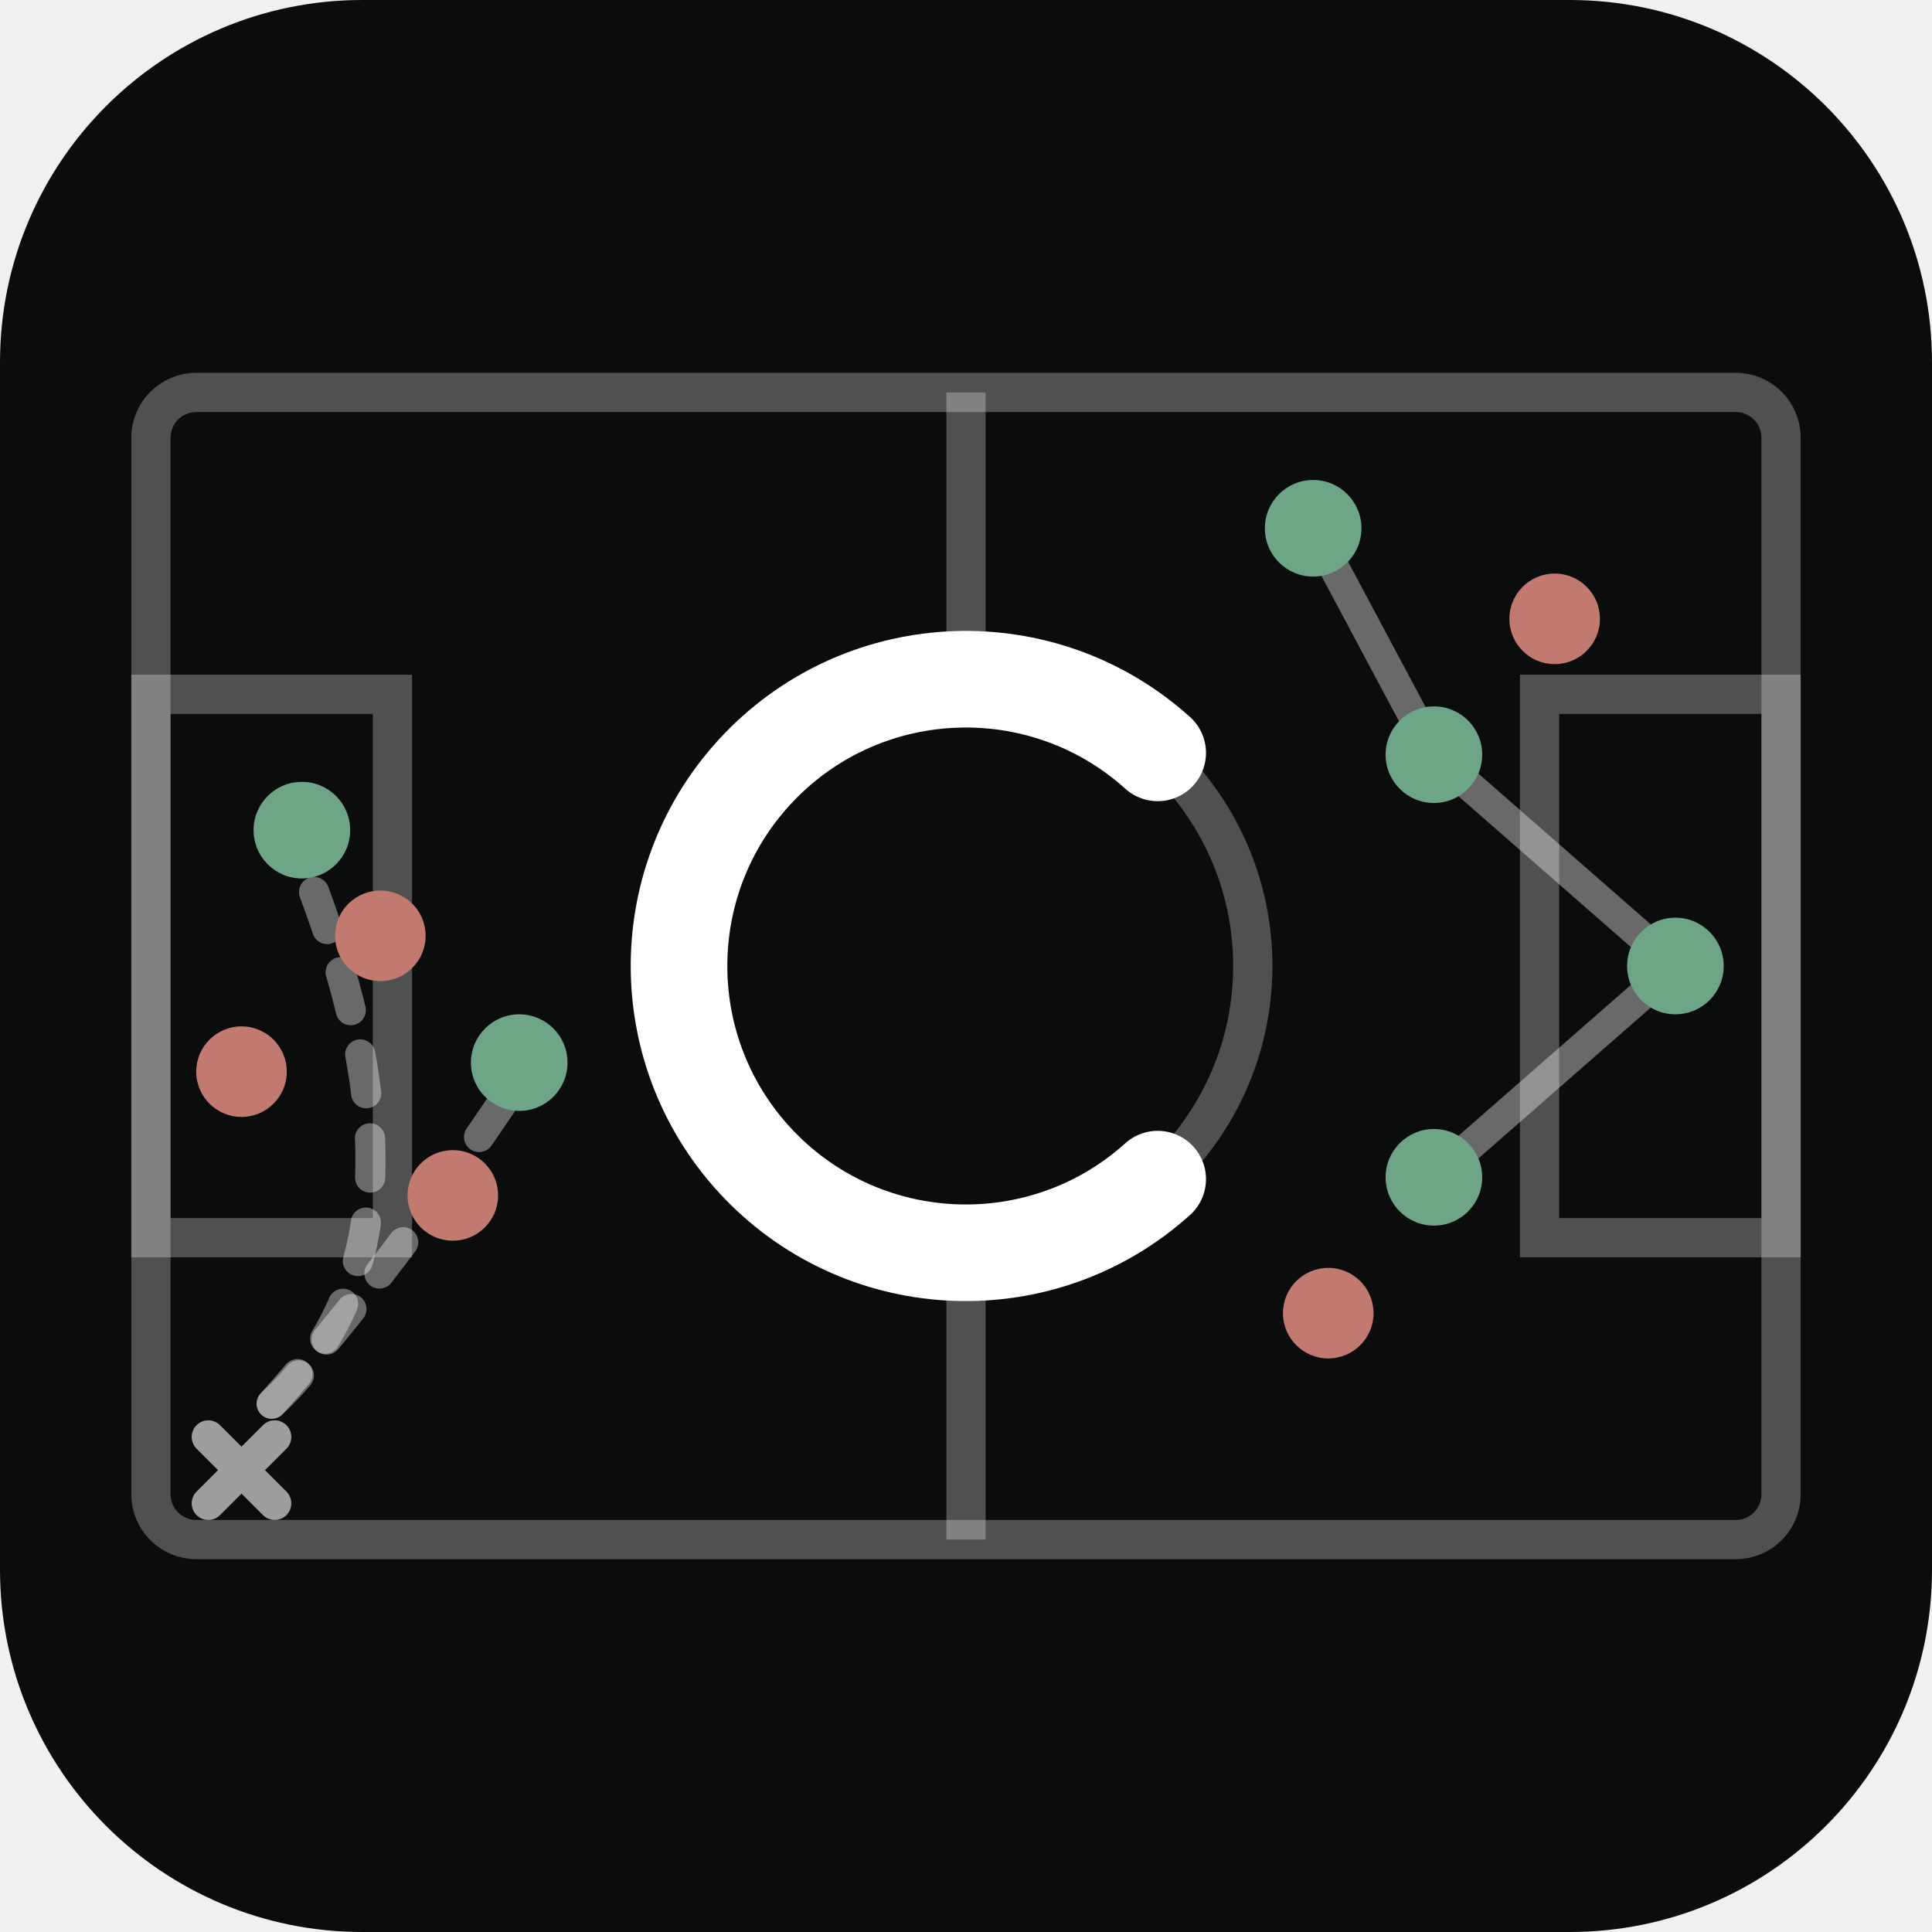
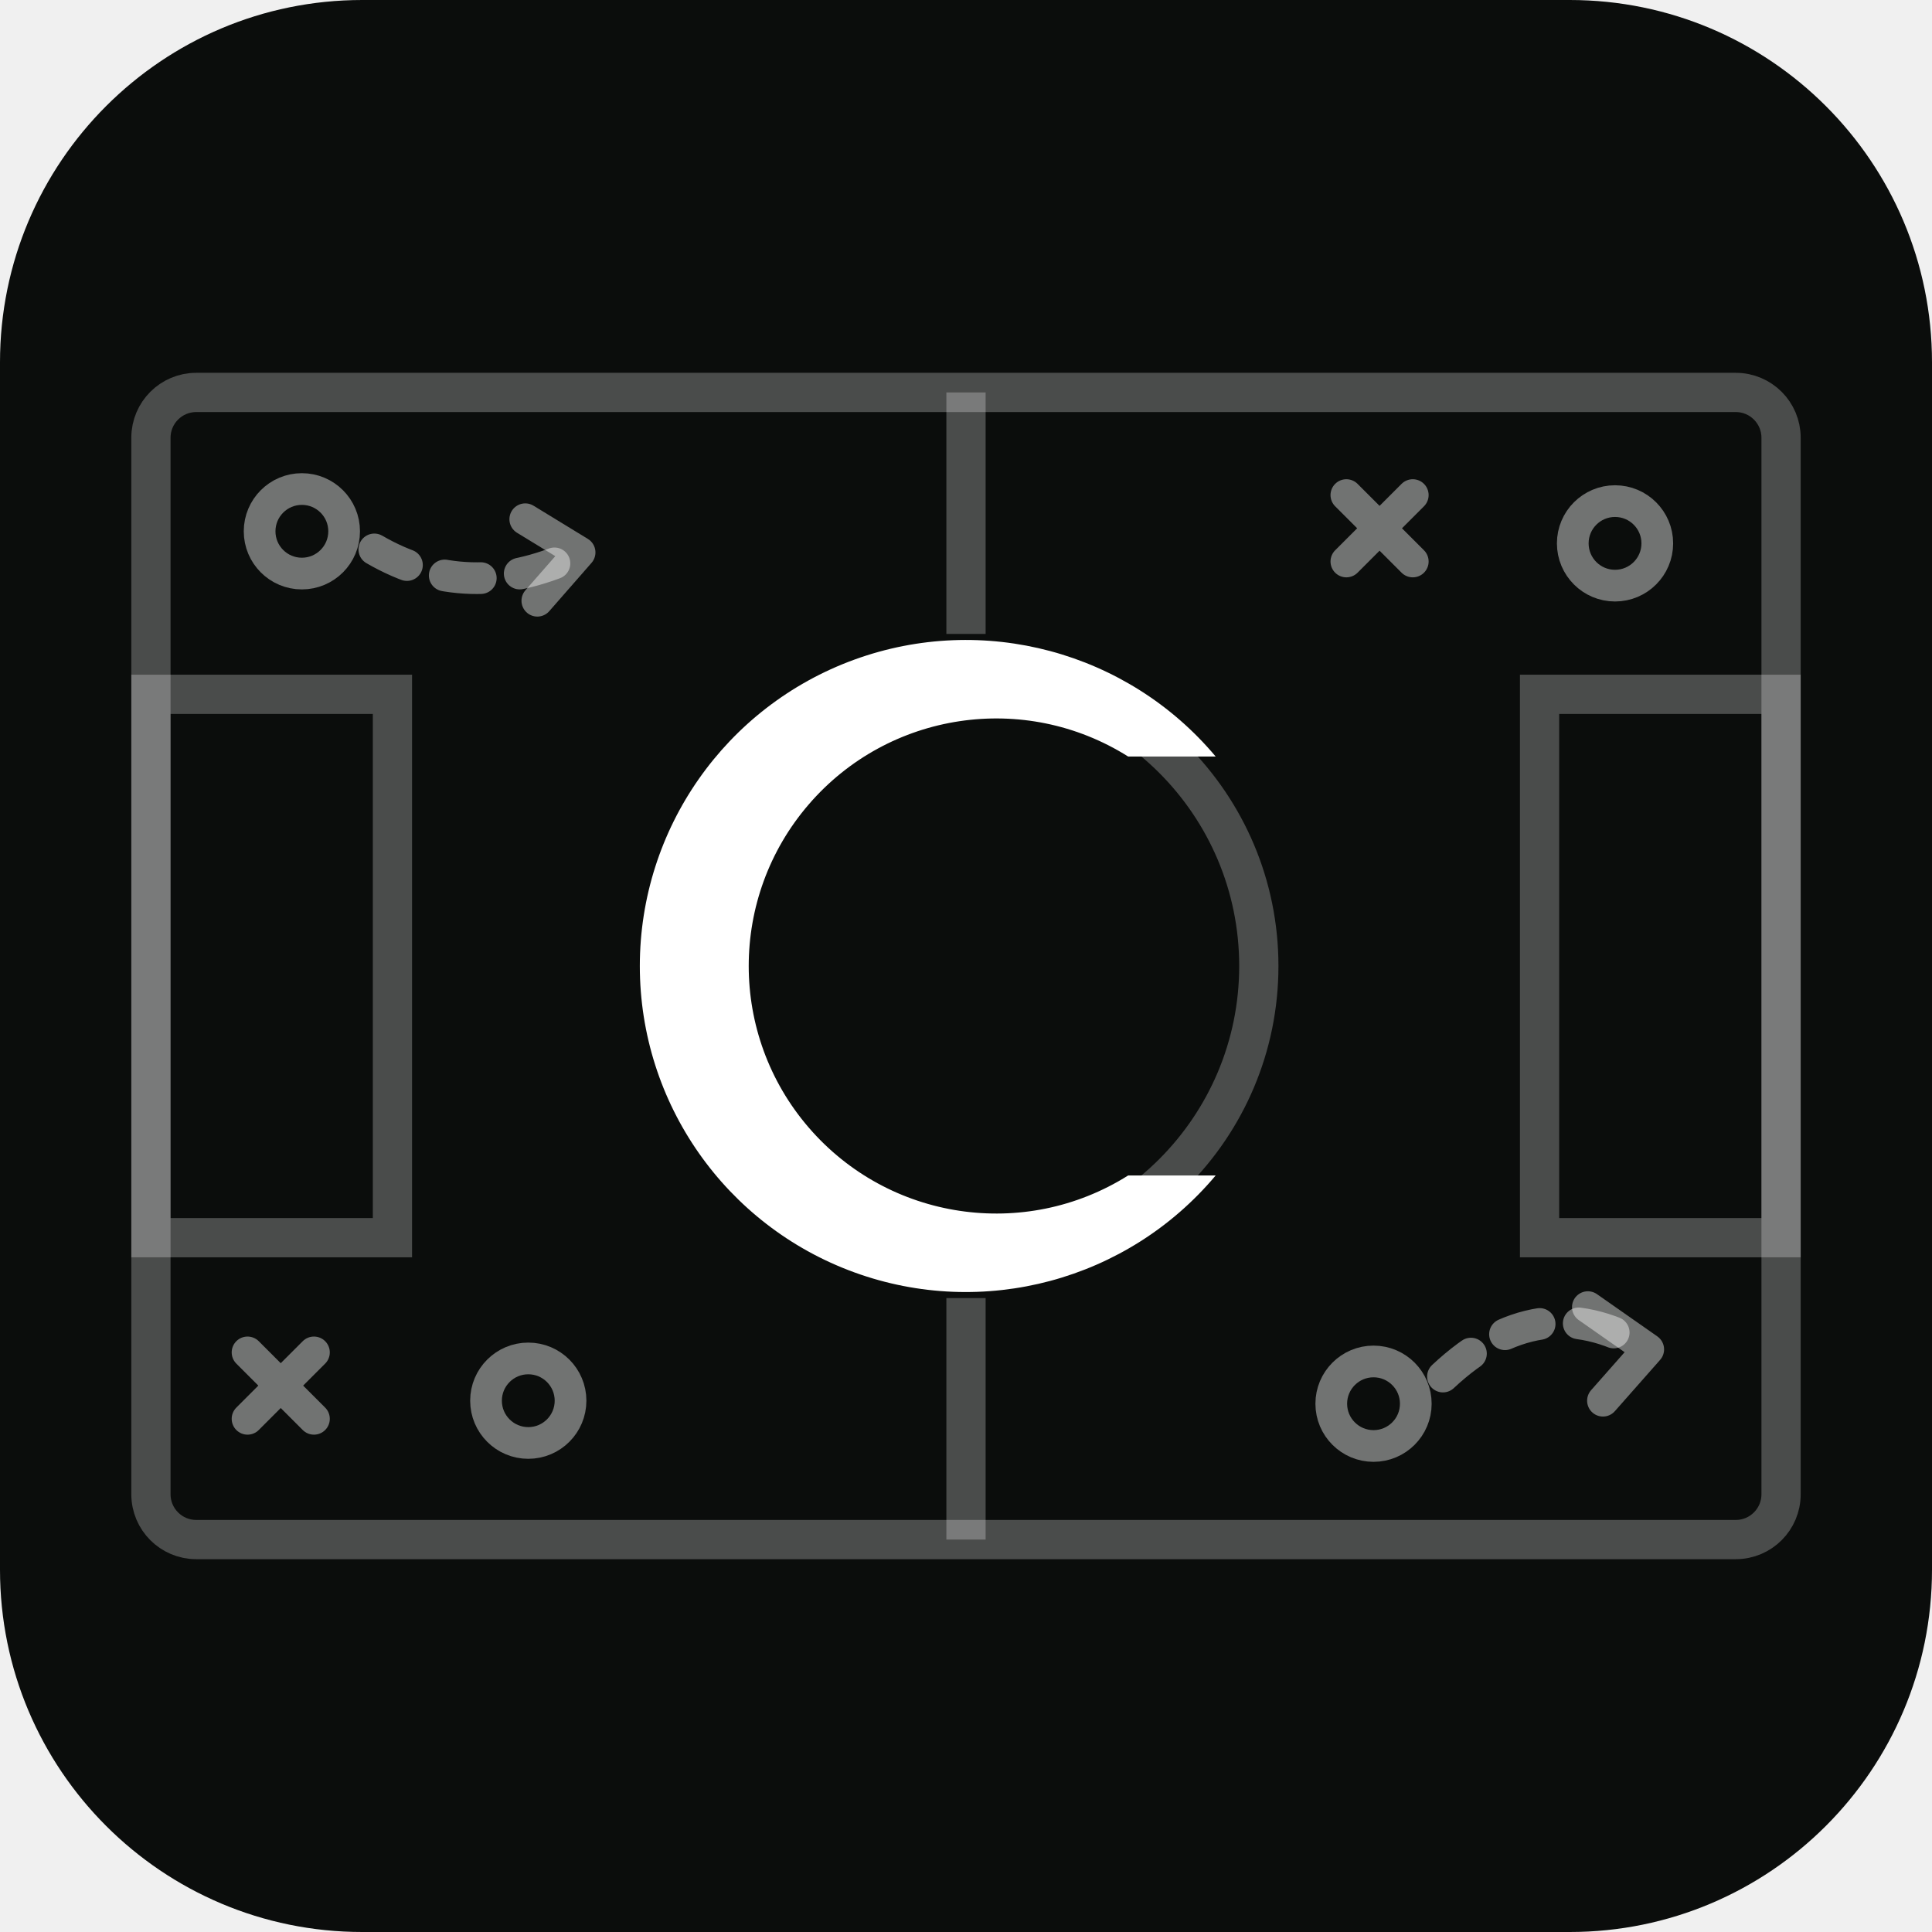
<svg xmlns="http://www.w3.org/2000/svg" viewBox="0 0 64 64" width="256" height="256" role="img" aria-label="Ciprio">
  <rect width="64" height="64" rx="12" fill="#0b0d0c" />
-   <g fill="none" stroke="#ffffff" stroke-opacity=".28" stroke-width="1.3">
+   <g fill="none" stroke="#ffffff" stroke-opacity=".26" stroke-width="1.3">
    <rect x="5" y="13" width="54" height="38" rx="1.5" />
    <rect x="5" y="23" width="8" height="18" />
    <rect x="51" y="23" width="8" height="18" />
-     <line x1="32" y1="13" x2="32" y2="22.5" />
-     <line x1="32" y1="41.5" x2="32" y2="51" />
-     <circle cx="32" cy="32" r="9.5" />
+     <line x1="32" y1="13" x2="32" y2="21" />
+     <line x1="32" y1="43" x2="32" y2="51" />
+     <circle cx="32" cy="32" r="9.7" />
  </g>
-   <path d="M6.9 47.6 L9.1 49.8 M9.1 47.6 L6.9 49.8" stroke="#ffffff" stroke-opacity=".6" stroke-width="1.1" stroke-linecap="round" />
-   <g fill="none" stroke="#ffffff" stroke-opacity=".38" stroke-width="1" stroke-linecap="round" stroke-dasharray="1.3 1.5">
-     <path d="M9 46.5 Q15 41 10 28.5" />
-     <path d="M9 46.5 Q13 42 17 36" />
+   <g fill="none" stroke="#ffffff" stroke-opacity=".42" stroke-width="1.05" stroke-linecap="round" stroke-linejoin="round">
+     <circle cx="10" cy="17.6" r="1.4" />
+     <path d="M12.4 18.2 Q15.5 20 19 18.4" stroke-dasharray="1.2 1.3" />
+     <path d="M17.4 17.2 L19.2 18.3 L17.8 19.9" />
+     <path d="M8.2 44.8 L10.4 47 M10.4 44.8 L8.2 47" />
+     <circle cx="17.5" cy="46.4" r="1.4" />
+     <path d="M44.6 16.4 L46.8 18.6 M46.8 16.4 L44.6 18.6" />
+     <circle cx="53.5" cy="18" r="1.4" />
+     <circle cx="45.5" cy="46.5" r="1.4" />
+     <path d="M47.8 45.6 Q51 42.6 54.4 44.6" stroke-dasharray="1.2 1.3" />
+     <path d="M52.6 43.3 L54.6 44.7 L53.1 46.4" />
  </g>
-   <g fill="#6fa587">
-     <circle cx="10" cy="27.5" r="1.6" />
-     <circle cx="17.2" cy="35.2" r="1.6" />
-   </g>
-   <g fill="#c27a70">
-     <circle cx="12.6" cy="31" r="1.5" />
-     <circle cx="15" cy="39.6" r="1.5" />
-     <circle cx="8" cy="35.5" r="1.5" />
-   </g>
-   <g fill="none" stroke="#ffffff" stroke-opacity=".38" stroke-width="1" stroke-linecap="round">
-     <path d="M55.5 32 L47.5 25 L43.5 17.5" />
-     <path d="M55.5 32 L47.5 39" />
-   </g>
-   <g fill="#6fa587">
-     <circle cx="55.5" cy="32" r="1.6" />
-     <circle cx="47.5" cy="25" r="1.6" />
-     <circle cx="47.5" cy="39" r="1.6" />
-     <circle cx="43.5" cy="17.5" r="1.6" />
-   </g>
-   <g fill="#c27a70">
-     <circle cx="51.5" cy="20.5" r="1.5" />
-     <circle cx="44" cy="43.5" r="1.5" />
-   </g>
-   <path d="M38.35 24.94 A9.5 9.5 0 1 0 38.35 39.06" fill="none" stroke="#ffffff" stroke-width="3.2" stroke-linecap="round" />
+   <path d="M40.27 25.06 A10.8 10.8 0 1 0 40.27 38.94 L37.37 38.94 A8.2 8.2 0 1 1 37.37 25.06 Z" fill="#ffffff" />
</svg>
